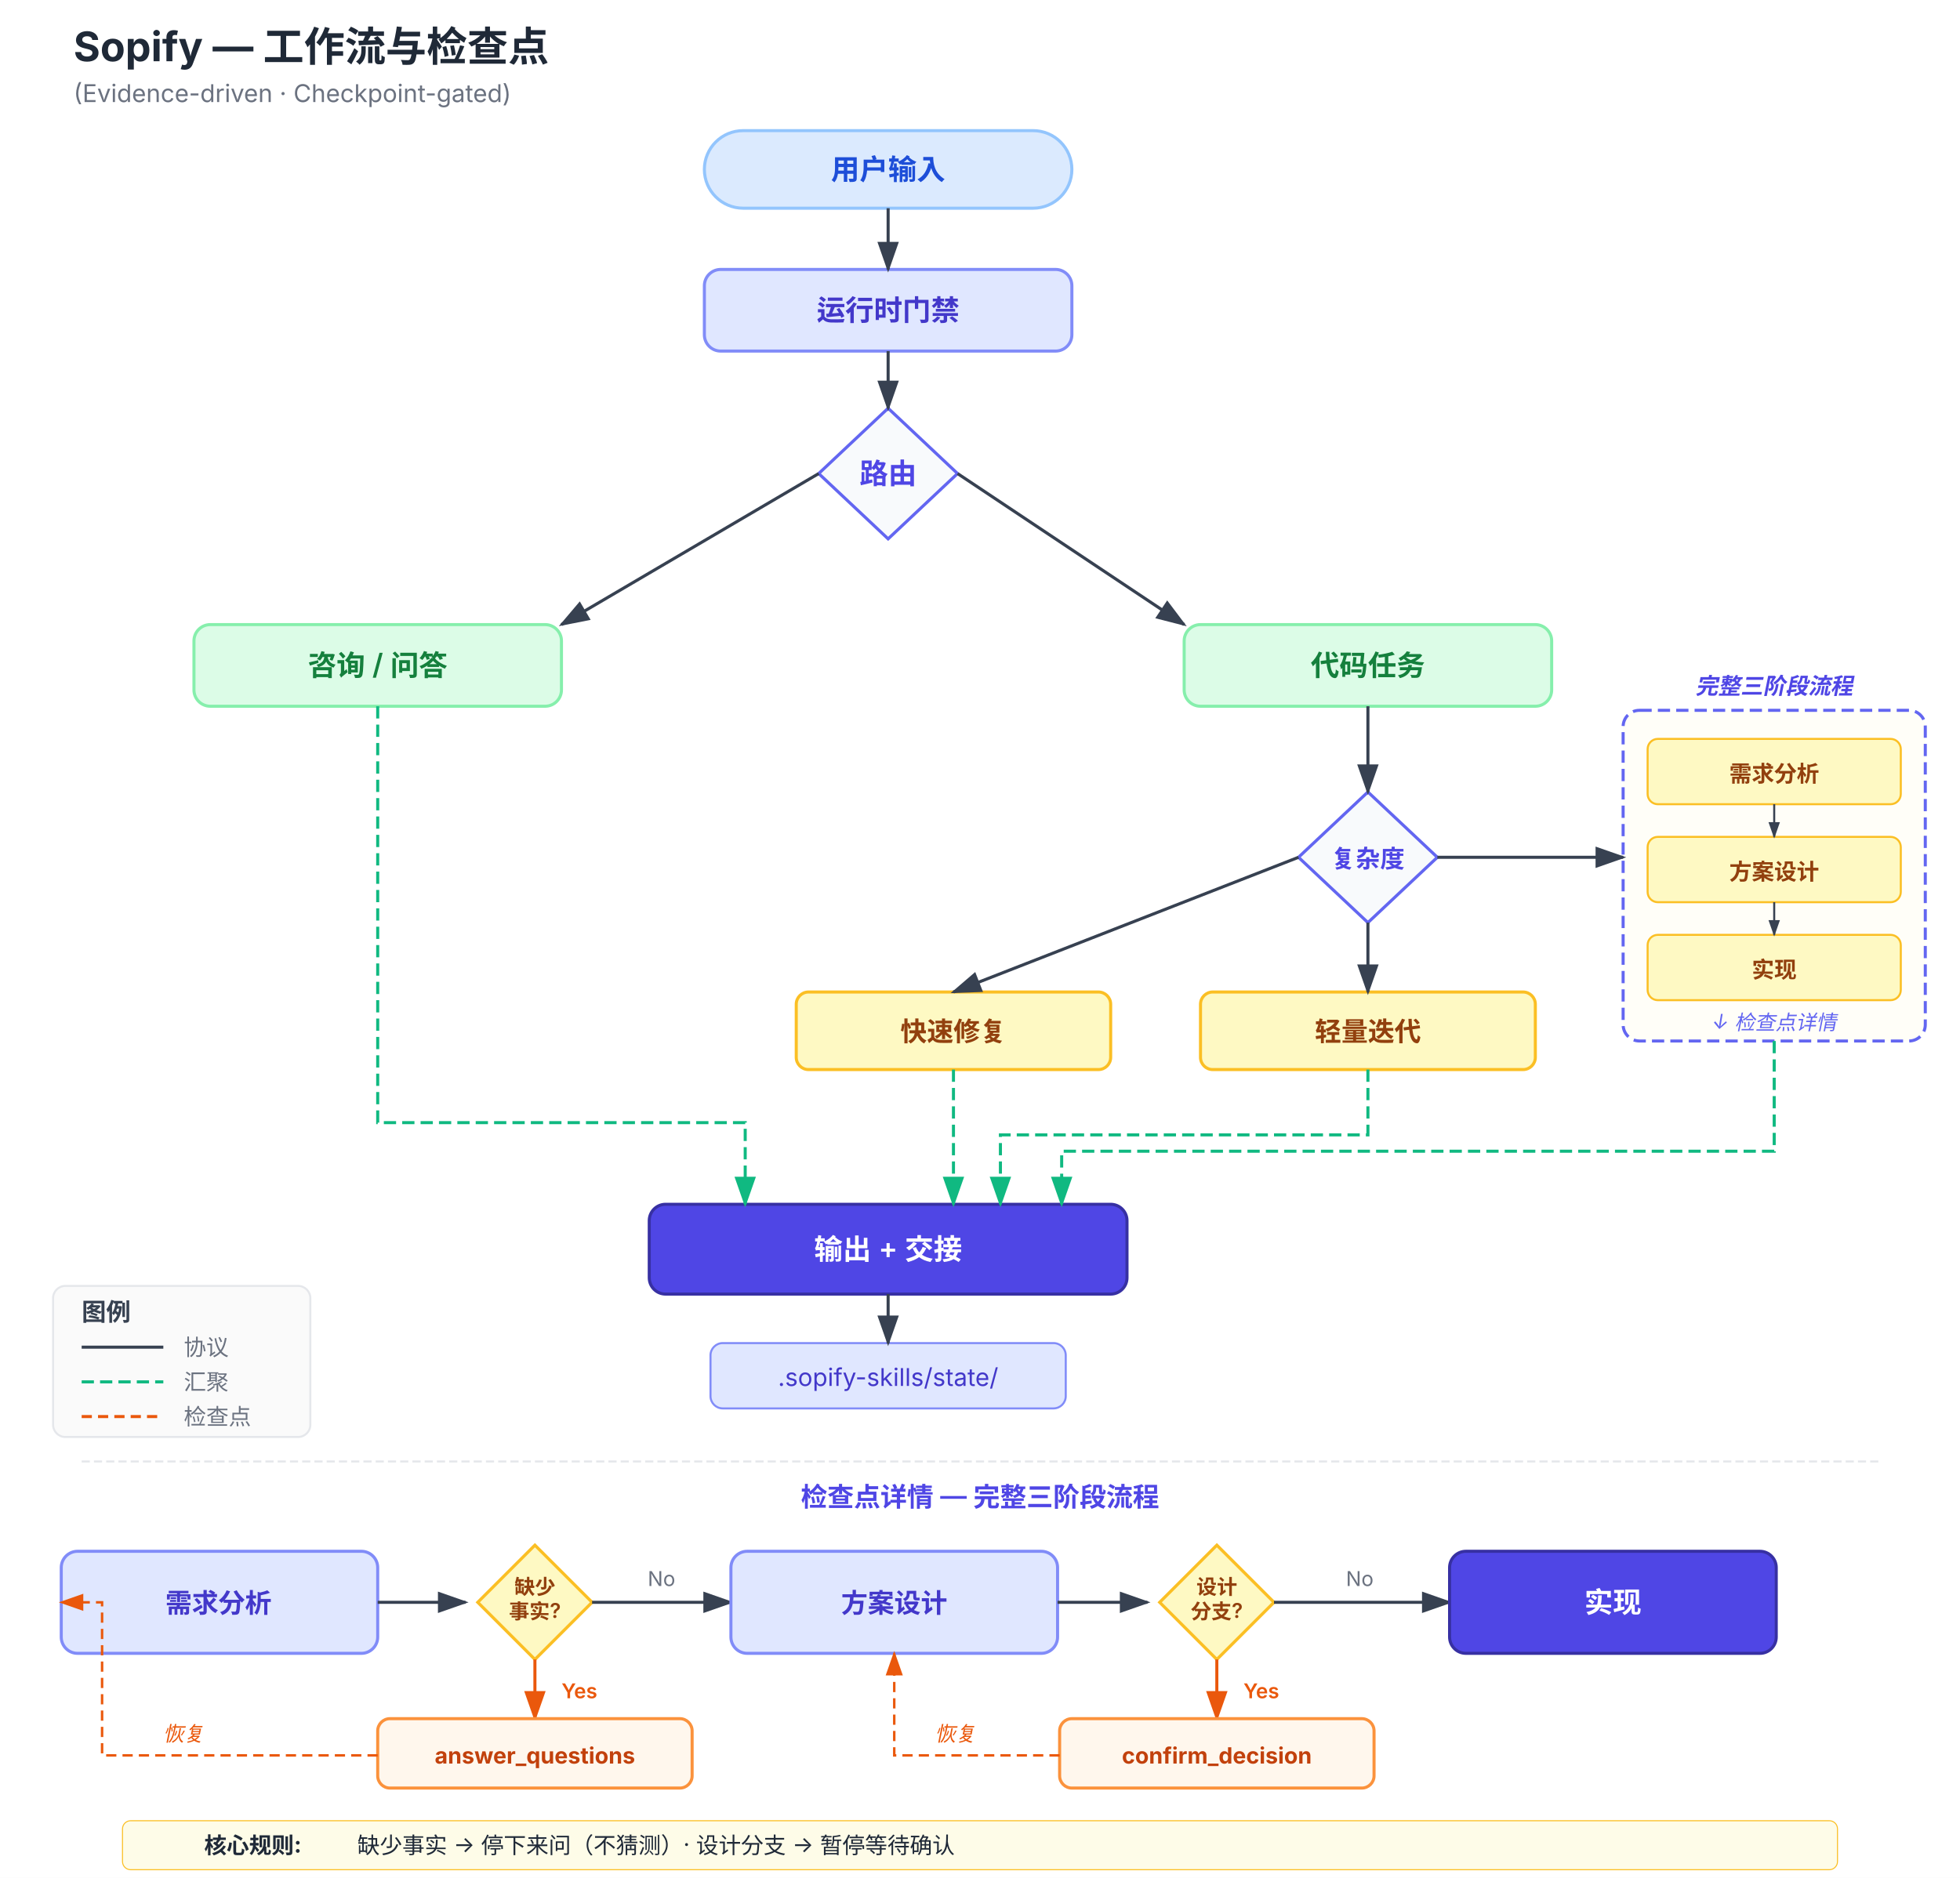
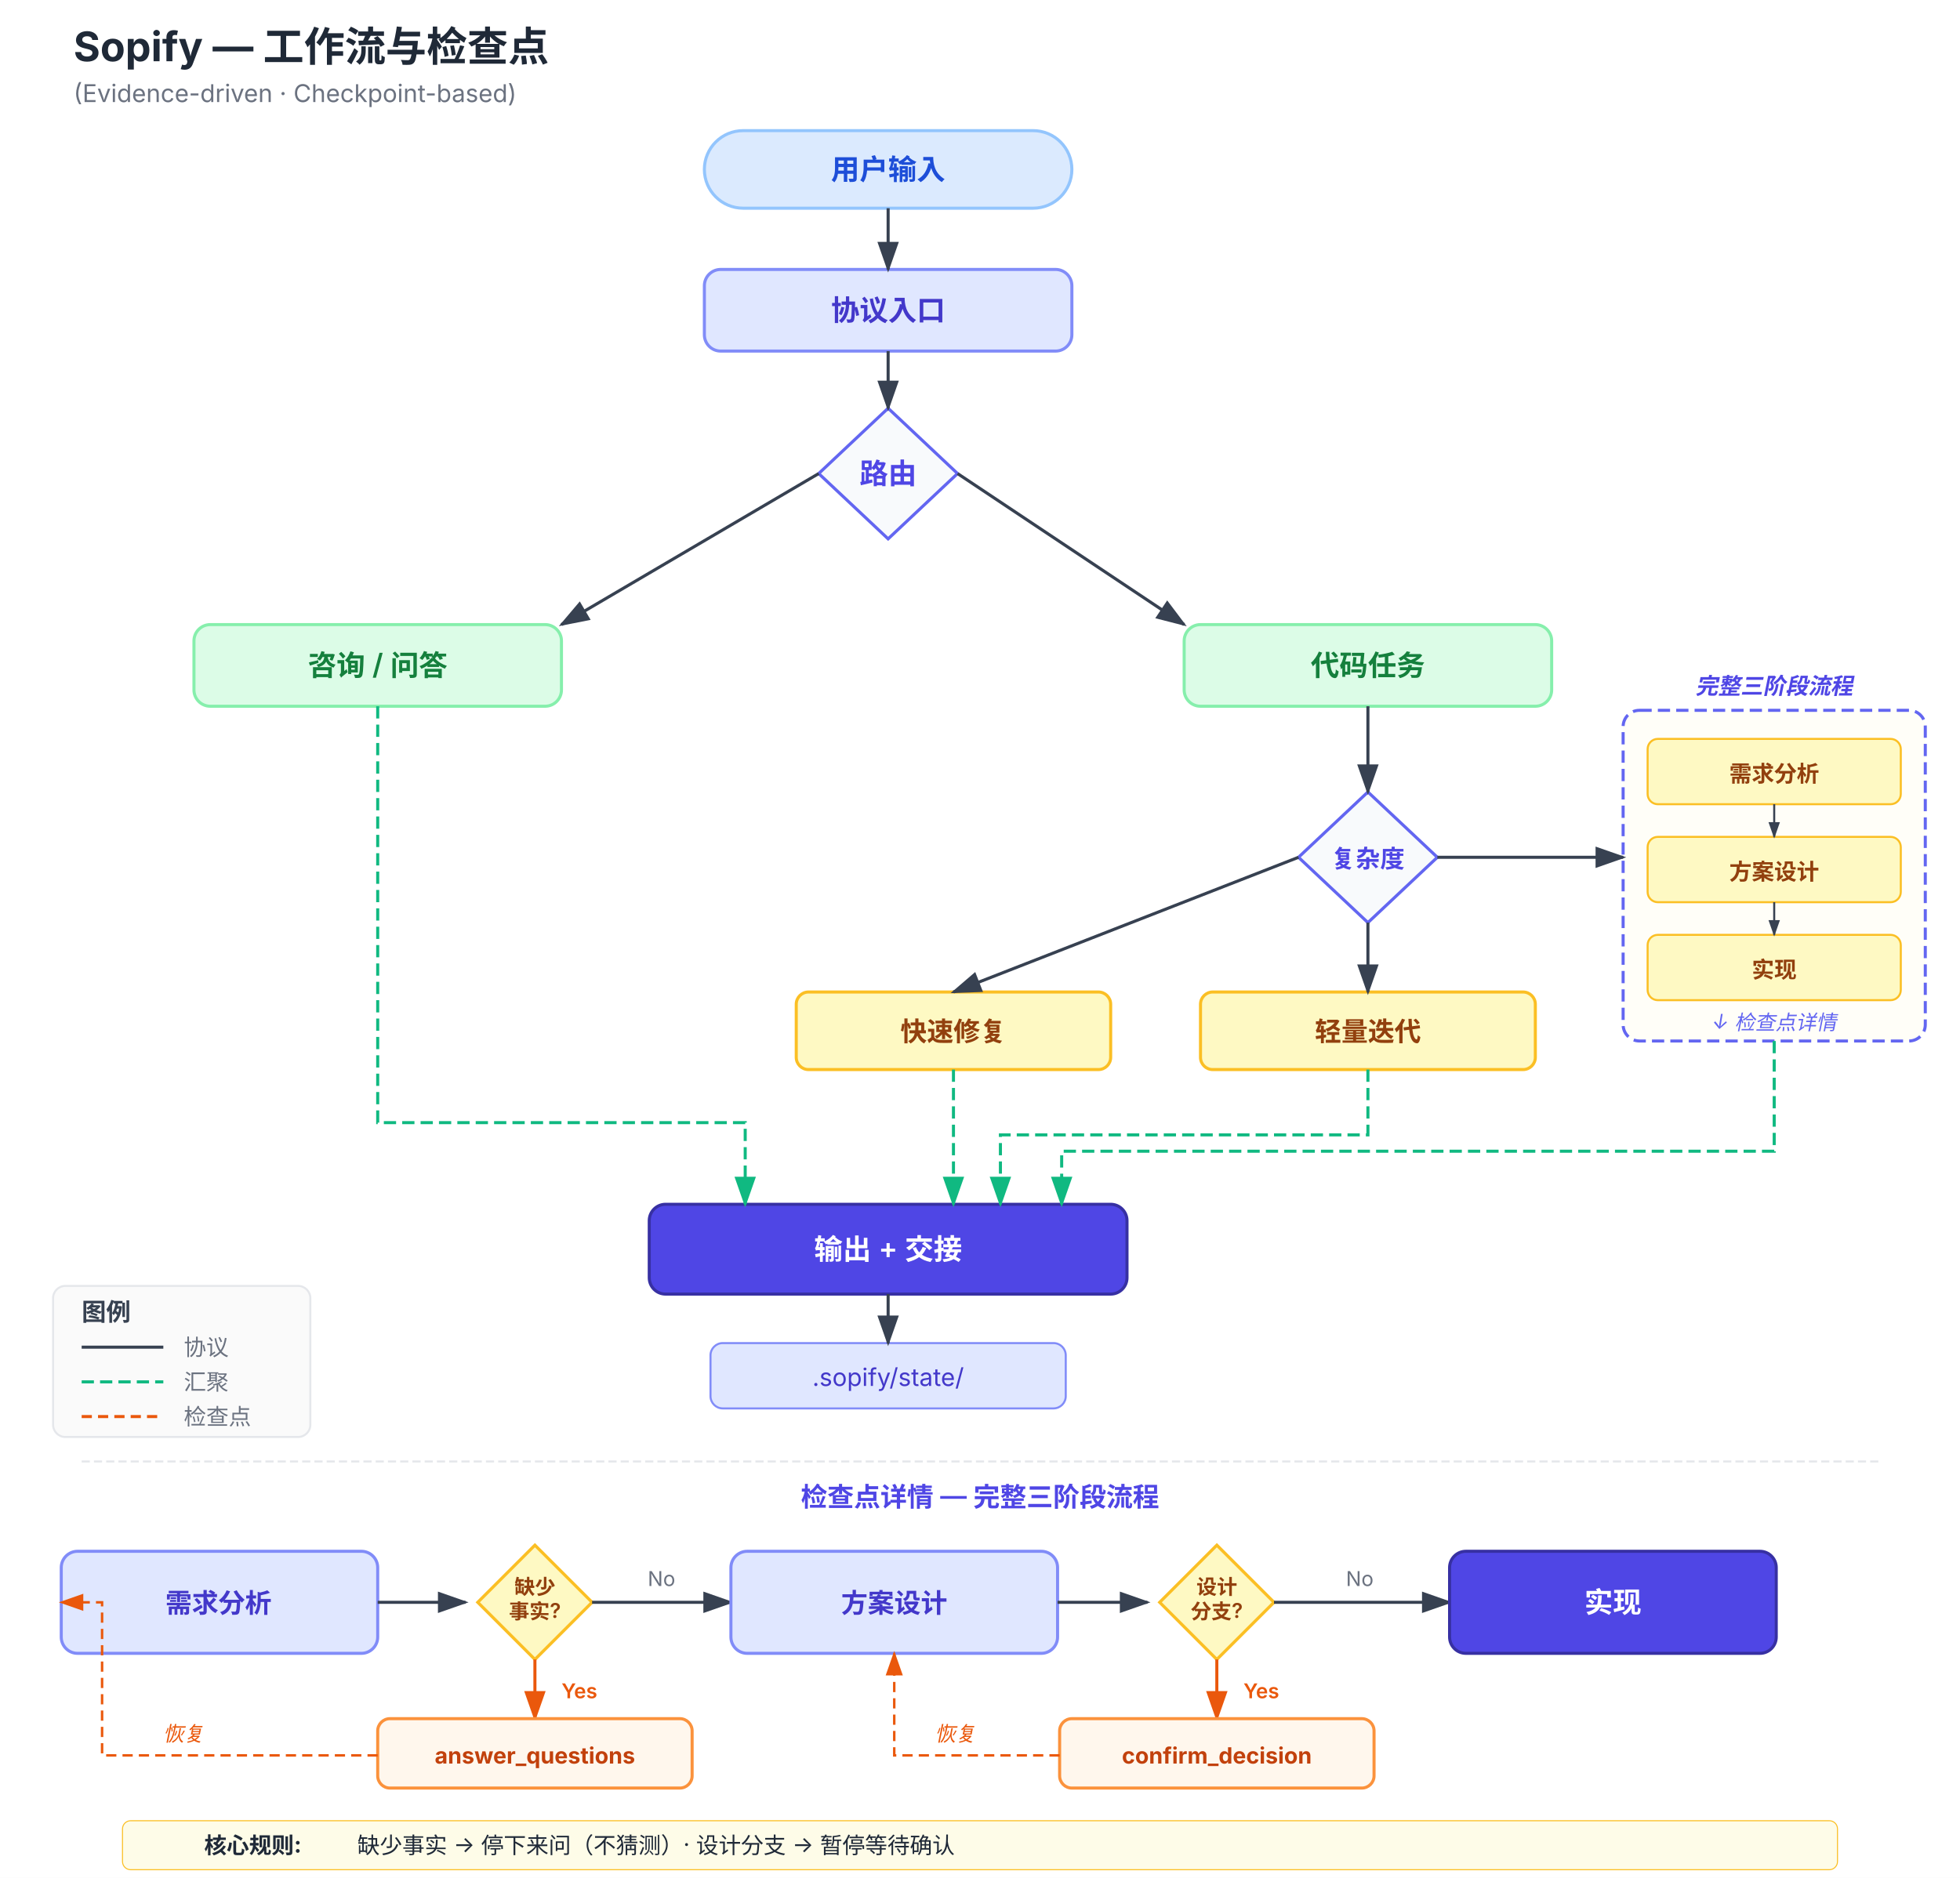
<svg xmlns="http://www.w3.org/2000/svg" viewBox="0 0 960 920">
  <style>
  text { font-family: -apple-system, BlinkMacSystemFont, 'Segoe UI', 'PingFang SC', 'Microsoft YaHei', sans-serif; }
</style>
  <defs>
    <marker id="arr" viewBox="0 0 10 7" refX="9" refY="3.5" markerWidth="10" markerHeight="7" orient="auto">
      <polygon points="0 0, 10 3.5, 0 7" fill="#374151" />
    </marker>
    <marker id="arr-sm" viewBox="0 0 10 7" refX="9" refY="3.5" markerWidth="8" markerHeight="6" orient="auto">
      <polygon points="0 0, 10 3.5, 0 7" fill="#374151" />
    </marker>
    <marker id="arr-g" viewBox="0 0 10 7" refX="9" refY="3.5" markerWidth="10" markerHeight="7" orient="auto">
      <polygon points="0 0, 10 3.5, 0 7" fill="#10b981" />
    </marker>
    <marker id="arr-o" viewBox="0 0 10 7" refX="9" refY="3.5" markerWidth="10" markerHeight="7" orient="auto">
      <polygon points="0 0, 10 3.5, 0 7" fill="#ea580c" />
    </marker>
  </defs>
  <rect width="960" height="920" fill="#ffffff" />
  <text x="36" y="30" font-size="20" font-weight="700" fill="#1f2937">Sopify — 工作流与检查点</text>
-   <text x="36" y="50" font-size="12" fill="#6b7280">(Evidence-driven · Checkpoint-gated)</text>
+   <text x="36" y="50" font-size="12" fill="#6b7280">(Evidence-driven · Checkpoint-based)</text>
  <rect x="345" y="64" width="180" height="38" rx="19" fill="#dbeafe" stroke="#93c5fd" stroke-width="1.5" />
  <text x="435" y="88" text-anchor="middle" font-size="14" font-weight="600" fill="#1d4ed8">用户输入</text>
  <rect x="345" y="132" width="180" height="40" rx="8" fill="#e0e7ff" stroke="#818cf8" stroke-width="1.5" />
-   <text x="435" y="157" text-anchor="middle" font-size="14" font-weight="600" fill="#4338ca">运行时门禁</text>
+   <text x="435" y="157" text-anchor="middle" font-size="14" font-weight="600" fill="#4338ca">协议入口</text>
  <path d="M435,200 L469,232 L435,264 L401,232Z" fill="#f8fafc" stroke="#6366f1" stroke-width="1.5" />
  <text x="435" y="237" text-anchor="middle" font-size="14" font-weight="600" fill="#4f46e5">路由</text>
  <rect x="95" y="306" width="180" height="40" rx="8" fill="#dcfce7" stroke="#86efac" stroke-width="1.5" />
  <text x="185" y="331" text-anchor="middle" font-size="14" font-weight="600" fill="#15803d">咨询 / 问答</text>
  <rect x="580" y="306" width="180" height="40" rx="8" fill="#dcfce7" stroke="#86efac" stroke-width="1.5" />
  <text x="670" y="331" text-anchor="middle" font-size="14" font-weight="600" fill="#15803d">代码任务</text>
  <path d="M670,388 L704,420 L670,452 L636,420Z" fill="#f8fafc" stroke="#6366f1" stroke-width="1.5" />
  <text x="670" y="425" text-anchor="middle" font-size="12" font-weight="600" fill="#4f46e5">复杂度</text>
  <rect x="390" y="486" width="154" height="38" rx="6" fill="#fef9c3" stroke="#fbbf24" stroke-width="1.5" />
  <text x="467" y="510" text-anchor="middle" font-size="13" font-weight="600" fill="#92400e">快速修复</text>
  <rect x="588" y="486" width="164" height="38" rx="6" fill="#fef9c3" stroke="#fbbf24" stroke-width="1.5" />
  <text x="670" y="510" text-anchor="middle" font-size="13" font-weight="600" fill="#92400e">轻量迭代</text>
  <rect x="795" y="348" width="148" height="162" rx="8" fill="#fefce8" fill-opacity="0.3" stroke="#6366f1" stroke-width="1.5" stroke-dasharray="6,3" />
  <text x="869" y="340" text-anchor="middle" font-size="11" font-weight="600" fill="#4f46e5" font-style="italic">完整三阶段流程</text>
  <rect x="807" y="362" width="124" height="32" rx="5" fill="#fef9c3" stroke="#fbbf24" stroke-width="1" />
  <text x="869" y="383" text-anchor="middle" font-size="11" font-weight="600" fill="#92400e">需求分析</text>
  <rect x="807" y="410" width="124" height="32" rx="5" fill="#fef9c3" stroke="#fbbf24" stroke-width="1" />
  <text x="869" y="431" text-anchor="middle" font-size="11" font-weight="600" fill="#92400e">方案设计</text>
  <rect x="807" y="458" width="124" height="32" rx="5" fill="#fef9c3" stroke="#fbbf24" stroke-width="1" />
  <text x="869" y="479" text-anchor="middle" font-size="11" font-weight="600" fill="#92400e">实现</text>
  <text x="869" y="504" text-anchor="middle" font-size="10" fill="#6366f1" font-style="italic">↓ 检查点详情</text>
  <rect x="318" y="590" width="234" height="44" rx="8" fill="#4f46e5" stroke="#3730a3" stroke-width="1.5" />
  <text x="435" y="617" text-anchor="middle" font-size="14" font-weight="600" fill="#ffffff">输出 + 交接</text>
  <rect x="348" y="658" width="174" height="32" rx="6" fill="#e0e7ff" stroke="#818cf8" stroke-width="1" />
-   <text x="435" y="679" text-anchor="middle" font-size="12" fill="#4338ca">.sopify-skills/state/</text>
+   <text x="435" y="679" text-anchor="middle" font-size="12" fill="#4338ca">.sopify/state/</text>
  <line x1="435" y1="102" x2="435" y2="132" stroke="#374151" stroke-width="1.5" marker-end="url(#arr)" />
  <line x1="435" y1="172" x2="435" y2="200" stroke="#374151" stroke-width="1.5" marker-end="url(#arr)" />
  <line x1="401" y1="232" x2="275" y2="306" stroke="#374151" stroke-width="1.5" marker-end="url(#arr)" />
  <line x1="469" y1="232" x2="580" y2="306" stroke="#374151" stroke-width="1.5" marker-end="url(#arr)" />
  <line x1="670" y1="346" x2="670" y2="388" stroke="#374151" stroke-width="1.5" marker-end="url(#arr)" />
  <line x1="636" y1="420" x2="467" y2="486" stroke="#374151" stroke-width="1.5" marker-end="url(#arr)" />
  <line x1="670" y1="452" x2="670" y2="486" stroke="#374151" stroke-width="1.5" marker-end="url(#arr)" />
  <line x1="704" y1="420" x2="795" y2="420" stroke="#374151" stroke-width="1.5" marker-end="url(#arr)" />
  <line x1="869" y1="394" x2="869" y2="410" stroke="#374151" stroke-width="1" marker-end="url(#arr-sm)" />
  <line x1="869" y1="442" x2="869" y2="458" stroke="#374151" stroke-width="1" marker-end="url(#arr-sm)" />
  <line x1="435" y1="634" x2="435" y2="658" stroke="#374151" stroke-width="1.5" marker-end="url(#arr)" />
  <path d="M185,346 L185,550 L365,550 L365,590" fill="none" stroke="#10b981" stroke-width="1.5" stroke-dasharray="6,3" marker-end="url(#arr-g)" />
  <path d="M467,524 L467,590" fill="none" stroke="#10b981" stroke-width="1.5" stroke-dasharray="6,3" marker-end="url(#arr-g)" />
  <path d="M670,524 L670,556 L490,556 L490,590" fill="none" stroke="#10b981" stroke-width="1.5" stroke-dasharray="6,3" marker-end="url(#arr-g)" />
  <path d="M869,510 L869,564 L520,564 L520,590" fill="none" stroke="#10b981" stroke-width="1.5" stroke-dasharray="6,3" marker-end="url(#arr-g)" />
  <line x1="40" y1="716" x2="920" y2="716" stroke="#e5e7eb" stroke-width="1" stroke-dasharray="4,2" />
  <text x="480" y="738" text-anchor="middle" font-size="13" font-weight="600" fill="#4f46e5">检查点详情 — 完整三阶段流程</text>
  <rect x="30" y="760" width="155" height="50" rx="8" fill="#e0e7ff" stroke="#818cf8" stroke-width="1.5" />
  <text x="107" y="790" text-anchor="middle" font-size="13" font-weight="600" fill="#4338ca">需求分析</text>
  <line x1="185" y1="785" x2="228" y2="785" stroke="#374151" stroke-width="1.5" marker-end="url(#arr)" />
  <path d="M262,757 L290,785 L262,813 L234,785Z" fill="#fef9c3" stroke="#fbbf24" stroke-width="1.5" />
  <text x="262" y="781" text-anchor="middle" font-size="10" font-weight="600" fill="#92400e">缺少</text>
  <text x="262" y="793" text-anchor="middle" font-size="10" font-weight="600" fill="#92400e">事实?</text>
  <line x1="290" y1="785" x2="358" y2="785" stroke="#374151" stroke-width="1.5" marker-end="url(#arr)" />
  <text x="324" y="777" text-anchor="middle" font-size="10" fill="#6b7280">No</text>
  <rect x="358" y="760" width="160" height="50" rx="8" fill="#e0e7ff" stroke="#818cf8" stroke-width="1.5" />
  <text x="438" y="790" text-anchor="middle" font-size="13" font-weight="600" fill="#4338ca">方案设计</text>
  <line x1="518" y1="785" x2="562" y2="785" stroke="#374151" stroke-width="1.5" marker-end="url(#arr)" />
  <path d="M596,757 L624,785 L596,813 L568,785Z" fill="#fef9c3" stroke="#fbbf24" stroke-width="1.5" />
  <text x="596" y="781" text-anchor="middle" font-size="10" font-weight="600" fill="#92400e">设计</text>
  <text x="596" y="793" text-anchor="middle" font-size="10" font-weight="600" fill="#92400e">分支?</text>
  <line x1="624" y1="785" x2="710" y2="785" stroke="#374151" stroke-width="1.5" marker-end="url(#arr)" />
  <text x="666" y="777" text-anchor="middle" font-size="10" fill="#6b7280">No</text>
  <rect x="710" y="760" width="160" height="50" rx="8" fill="#4f46e5" stroke="#3730a3" stroke-width="1.5" />
  <text x="790" y="790" text-anchor="middle" font-size="14" font-weight="600" fill="#ffffff">实现</text>
  <line x1="262" y1="813" x2="262" y2="842" stroke="#ea580c" stroke-width="1.5" marker-end="url(#arr-o)" />
  <text x="275" y="832" font-size="10" font-weight="600" fill="#ea580c">Yes</text>
  <line x1="596" y1="813" x2="596" y2="842" stroke="#ea580c" stroke-width="1.5" marker-end="url(#arr-o)" />
  <text x="609" y="832" font-size="10" font-weight="600" fill="#ea580c">Yes</text>
  <rect x="185" y="842" width="154" height="34" rx="6" fill="#fff7ed" stroke="#fb923c" stroke-width="1.5" />
  <text x="262" y="864" text-anchor="middle" font-size="11" font-weight="700" fill="#c2410c">answer_questions</text>
  <rect x="519" y="842" width="154" height="34" rx="6" fill="#fff7ed" stroke="#fb923c" stroke-width="1.5" />
  <text x="596" y="864" text-anchor="middle" font-size="11" font-weight="700" fill="#c2410c">confirm_decision</text>
  <path d="M185,860 L50,860 L50,785 L30,785" fill="none" stroke="#ea580c" stroke-width="1.2" stroke-dasharray="5,3" marker-end="url(#arr-o)" />
  <text x="80" y="853" font-size="10" font-style="italic" fill="#ea580c">恢复</text>
  <path d="M519,860 L438,860 L438,810" fill="none" stroke="#ea580c" stroke-width="1.2" stroke-dasharray="5,3" marker-end="url(#arr-o)" />
  <text x="458" y="853" font-size="10" font-style="italic" fill="#ea580c">恢复</text>
  <rect x="60" y="892" width="840" height="24" rx="4" fill="#fefce8" stroke="#fbbf24" stroke-width="0.5" />
  <text x="100" y="908" font-size="11" font-weight="700" fill="#1f2937">核心规则:</text>
  <text x="175" y="908" font-size="11" fill="#1f2937">缺少事实 → 停下来问（不猜测）· 设计分支 → 暂停等待确认</text>
  <rect x="26" y="630" width="126" height="74" rx="6" fill="#fafafa" stroke="#e5e7eb" stroke-width="1" />
  <text x="40" y="647" font-size="12" font-weight="600" fill="#374151">图例</text>
  <line x1="40" y1="660" x2="80" y2="660" stroke="#374151" stroke-width="1.5" />
  <text x="90" y="664" font-size="11" fill="#6b7280">协议</text>
  <line x1="40" y1="677" x2="80" y2="677" stroke="#10b981" stroke-width="1.5" stroke-dasharray="6,3" />
  <text x="90" y="681" font-size="11" fill="#6b7280">汇聚</text>
  <line x1="40" y1="694" x2="80" y2="694" stroke="#ea580c" stroke-width="1.5" stroke-dasharray="5,3" />
  <text x="90" y="698" font-size="11" fill="#6b7280">检查点</text>
</svg>
